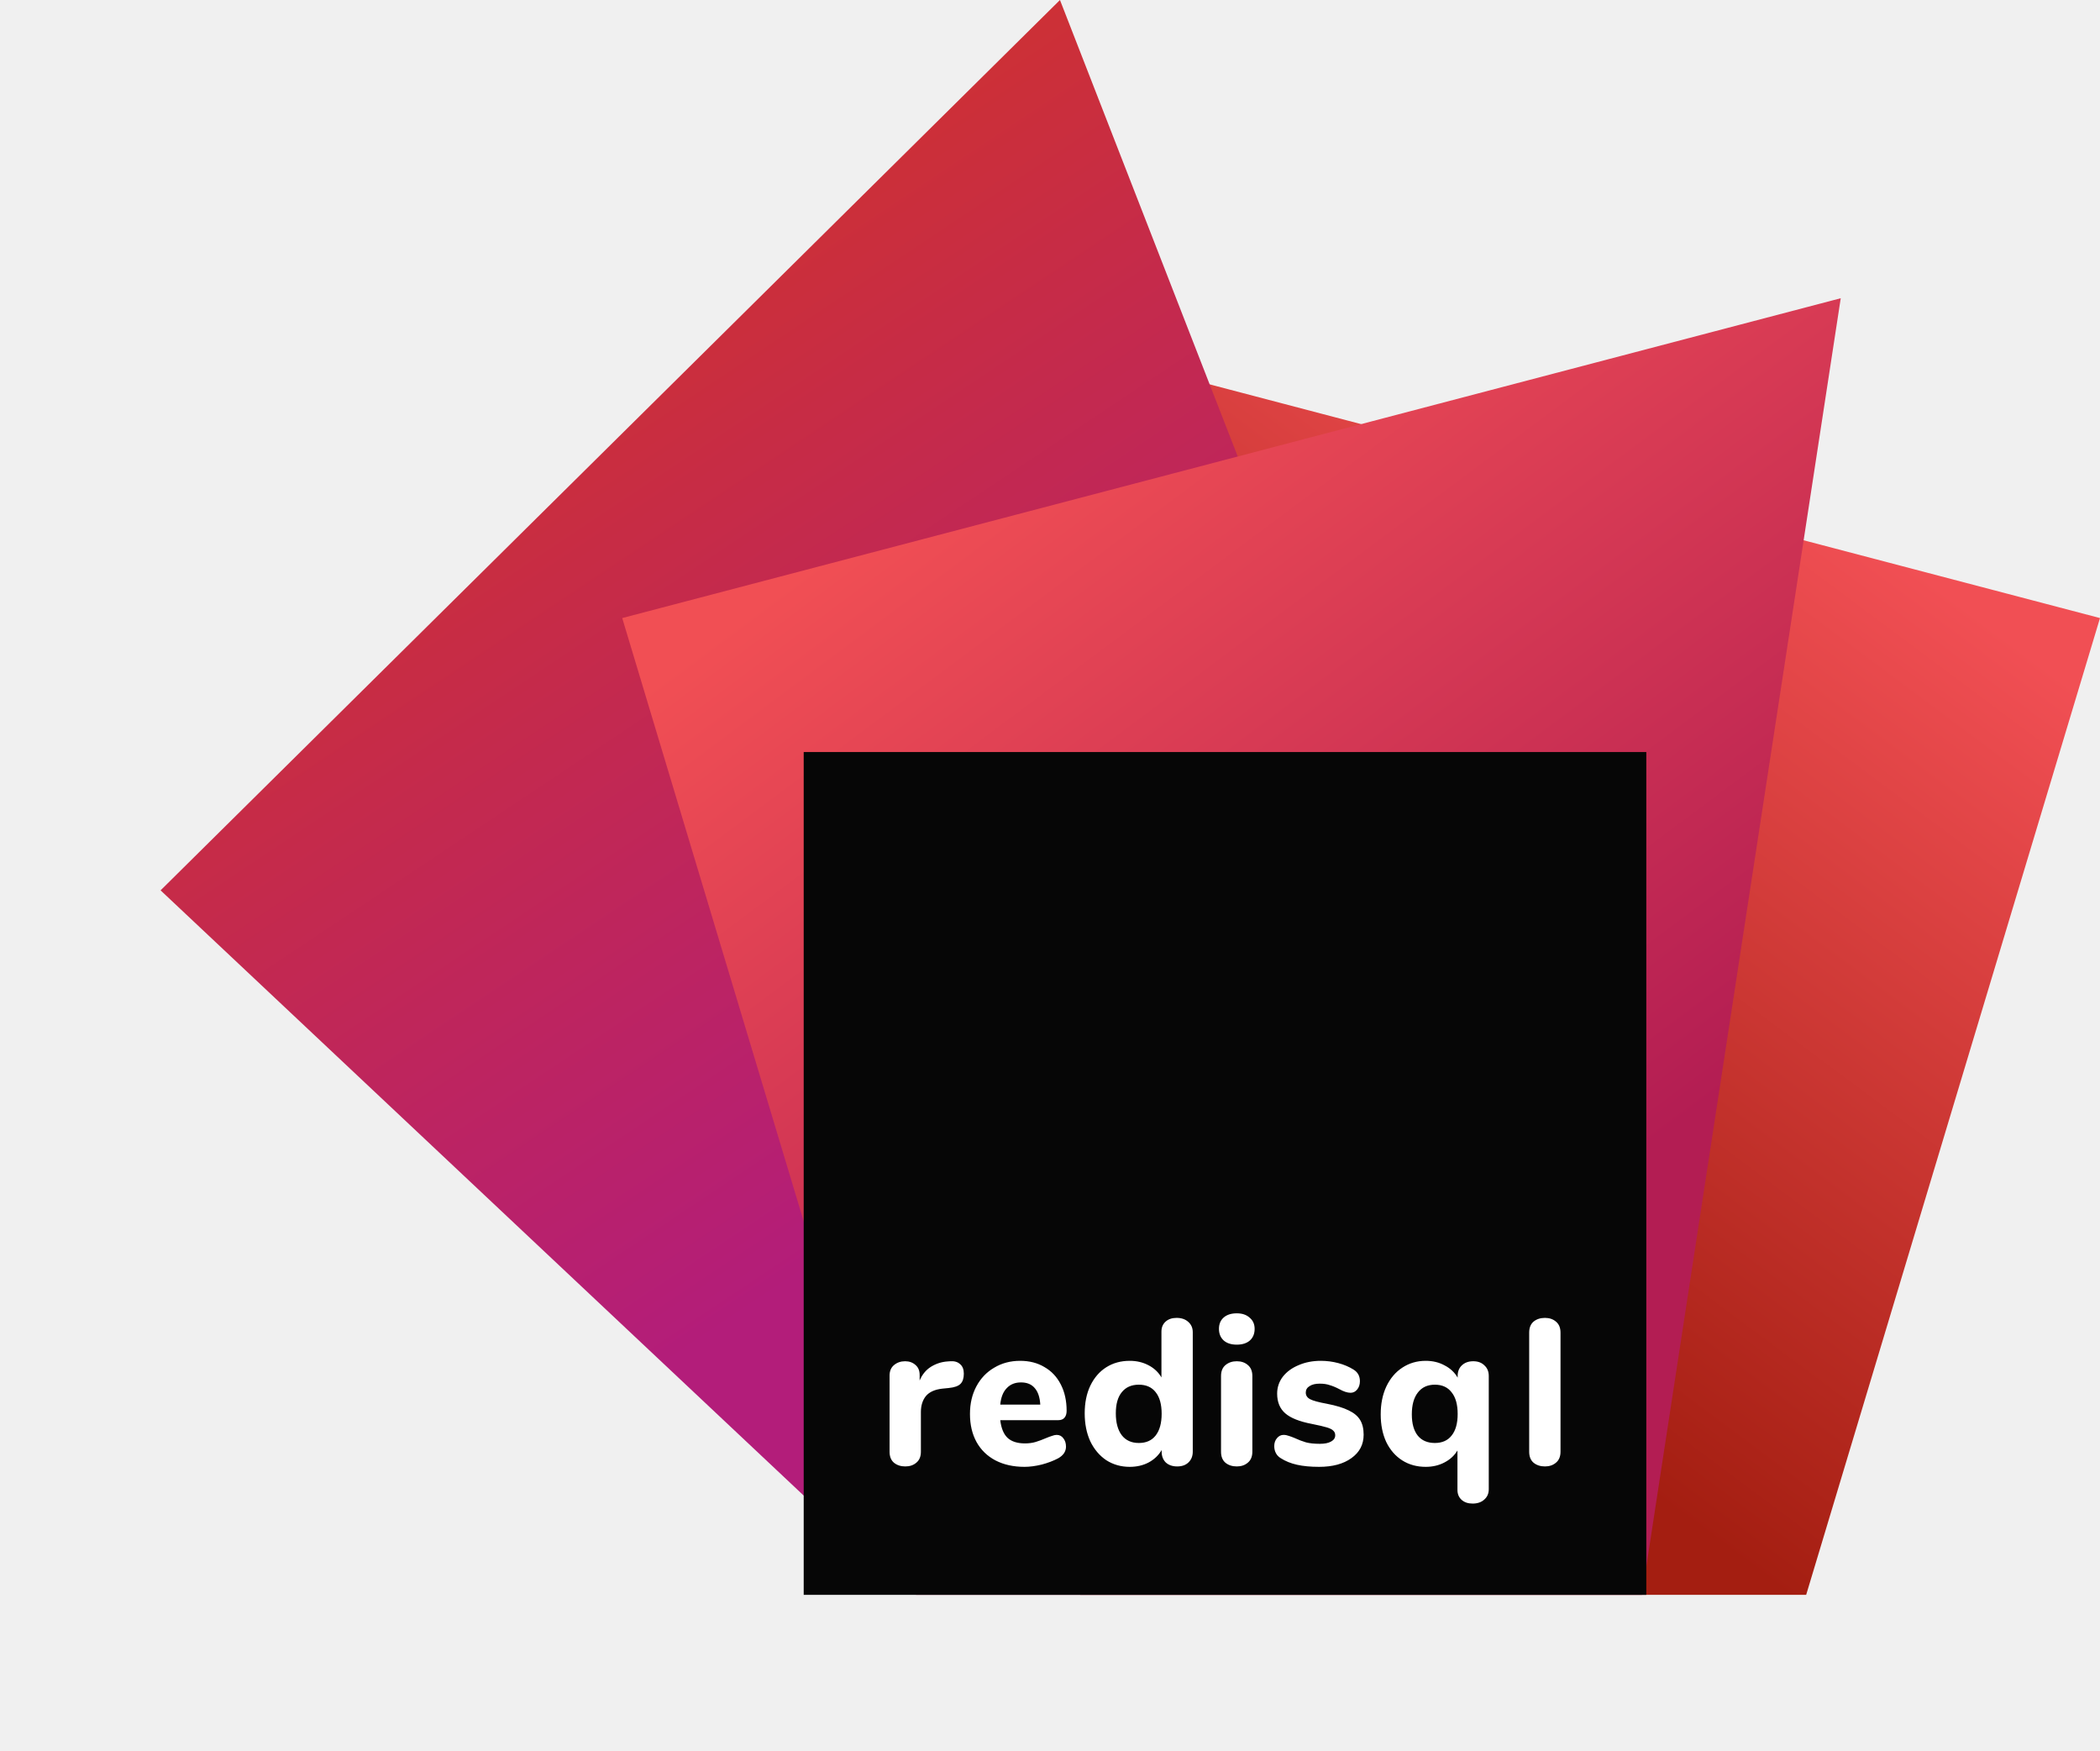
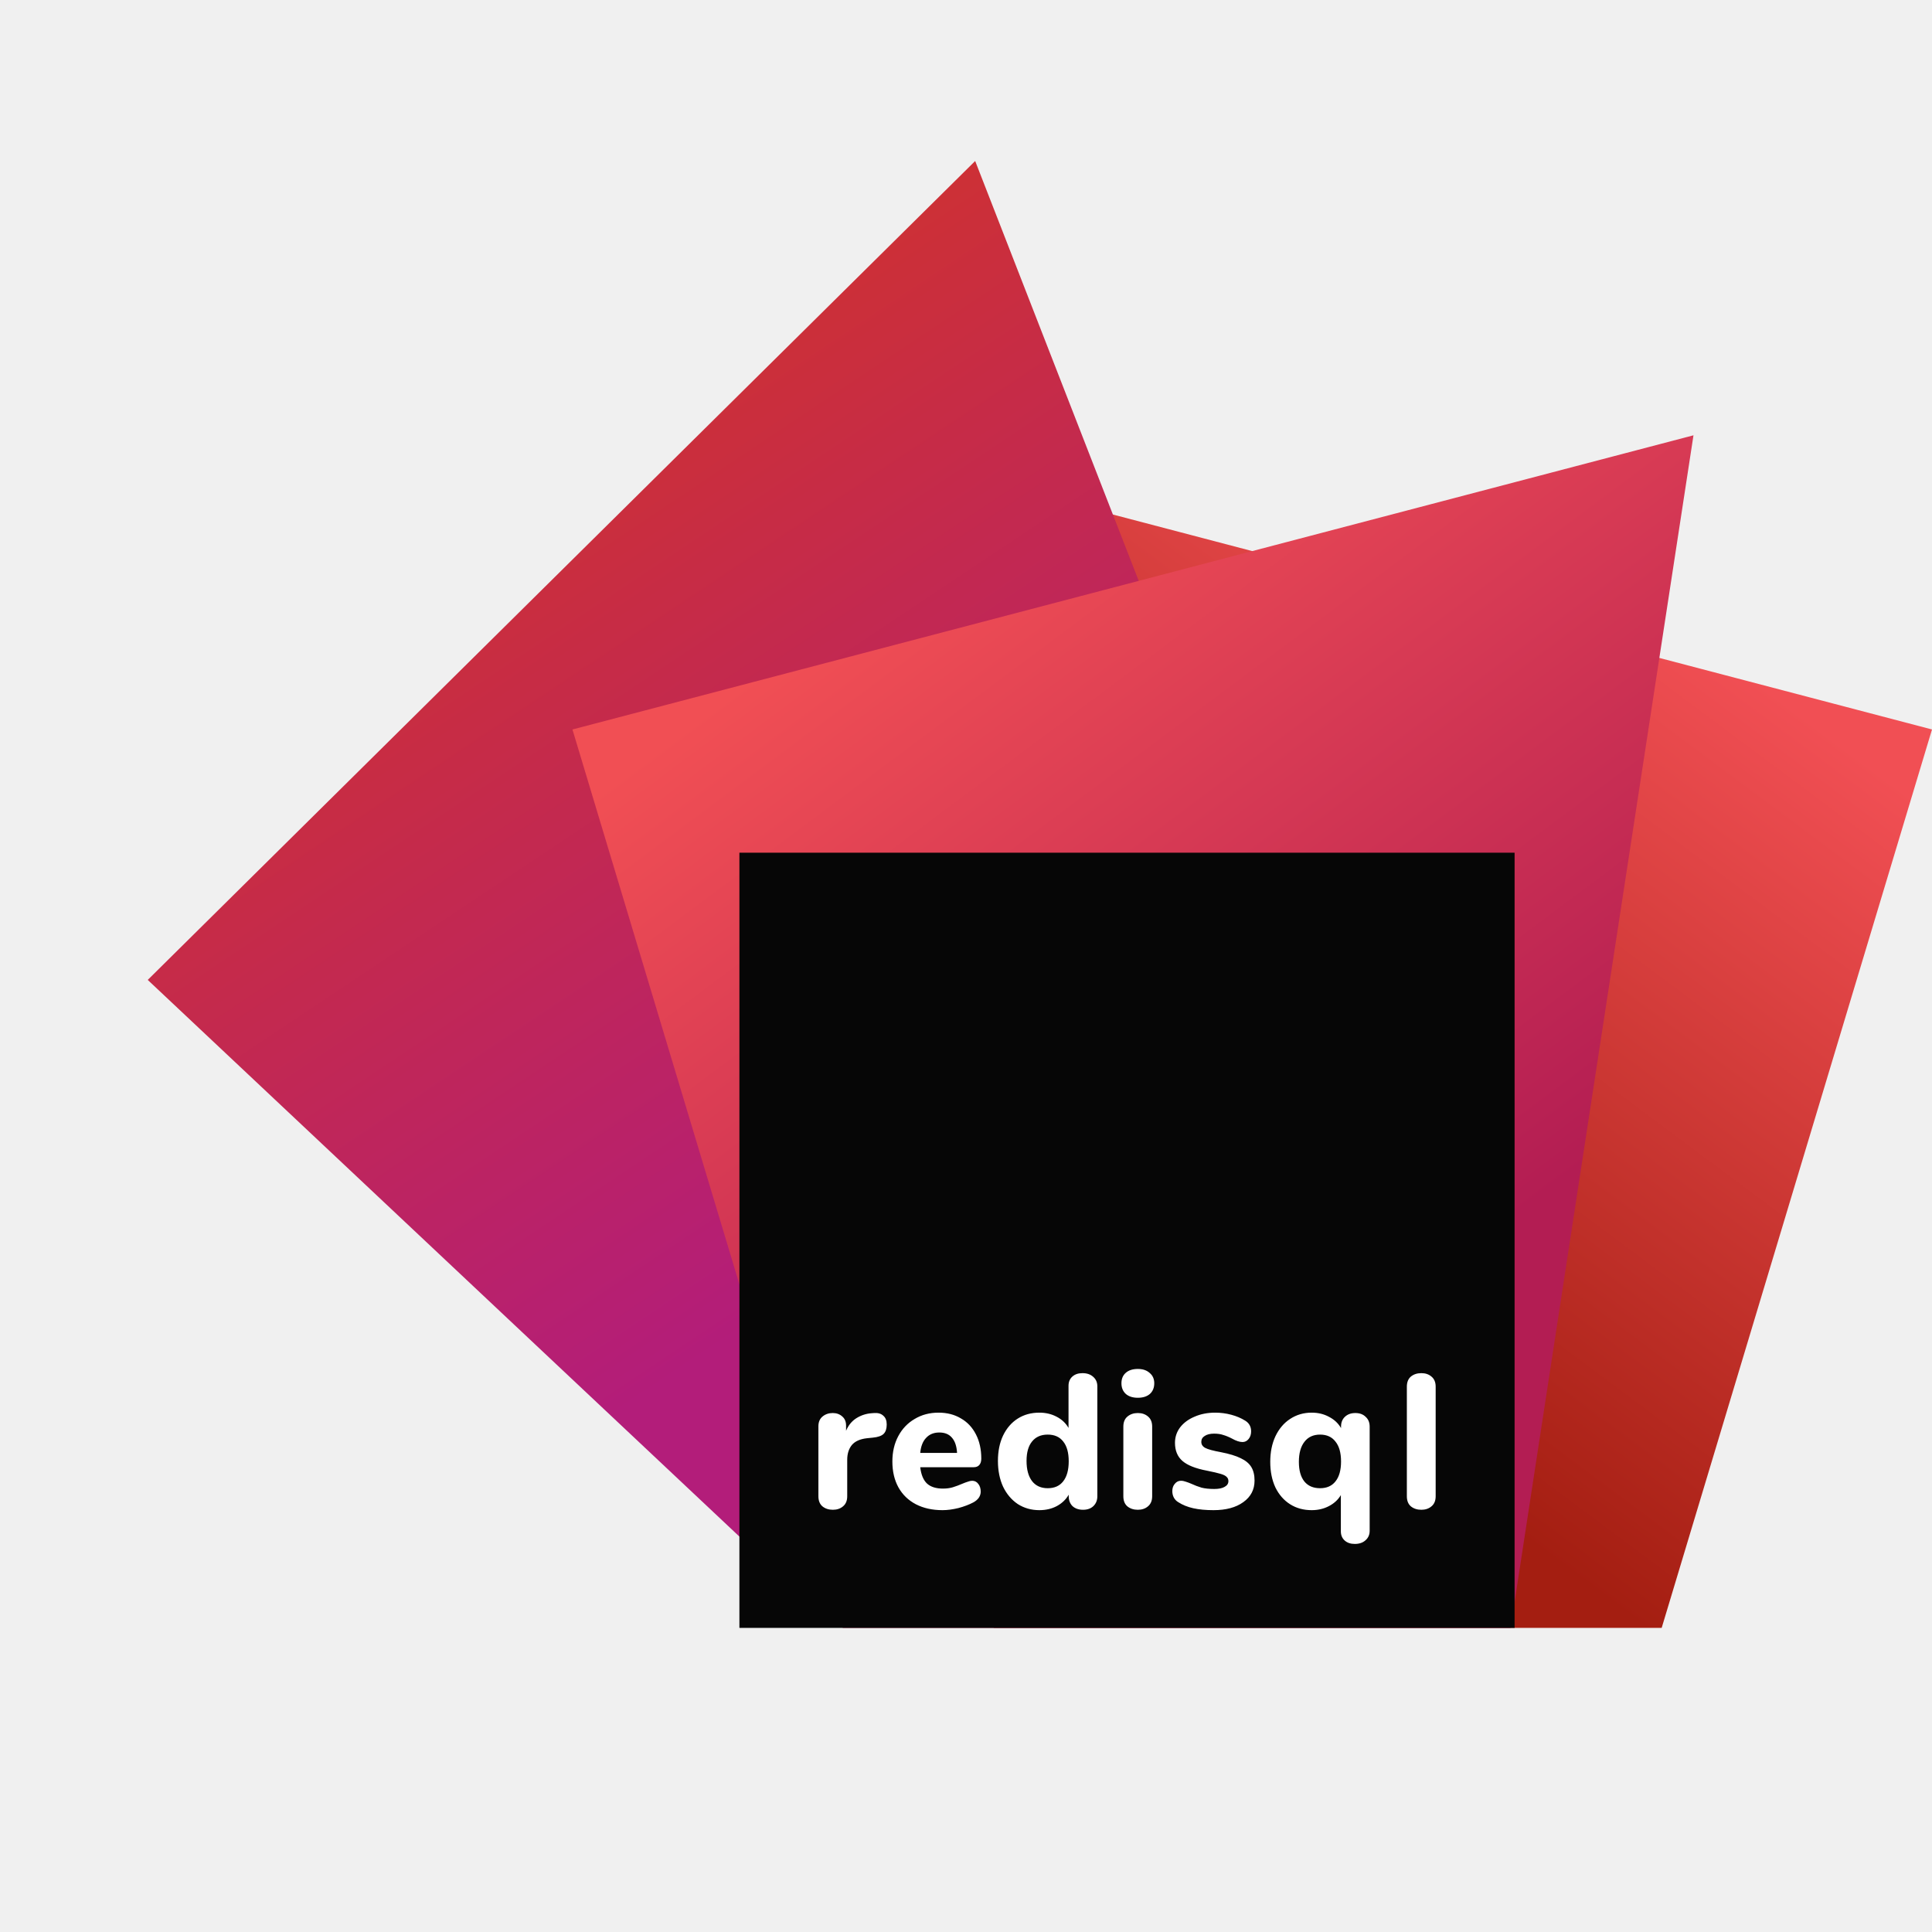
- <svg xmlns="http://www.w3.org/2000/svg" width="162" height="135" viewBox="0 0 162 135" fill="none">
+ <svg xmlns="http://www.w3.org/2000/svg" width="175" height="175" viewBox="0 0 162 135" fill="none">
  <path d="M68 23L83.333 123H139.333L162 47.667L68 23Z" fill="url(#paint0_linear)" />
  <path d="M81.769 0L118.654 94.689L69.94 122.814L12.388 68.667L81.769 0Z" fill="url(#paint1_linear)" />
  <path d="M142 23L126.667 123H70.667L48 47.667L142 23Z" fill="url(#paint2_linear)" />
  <rect x="62" y="58" width="65" height="65" fill="#060606" />
  <path d="M73.312 104.984C73.632 104.963 73.883 105.037 74.064 105.208C74.256 105.368 74.352 105.613 74.352 105.944C74.352 106.296 74.267 106.557 74.096 106.728C73.926 106.899 73.622 107.005 73.184 107.048L72.704 107.096C72.118 107.16 71.691 107.352 71.424 107.672C71.168 107.992 71.04 108.403 71.04 108.904V111.96C71.04 112.333 70.923 112.616 70.688 112.808C70.464 113 70.182 113.096 69.84 113.096C69.488 113.096 69.195 113 68.96 112.808C68.736 112.616 68.624 112.333 68.624 111.96V106.088C68.624 105.736 68.742 105.464 68.976 105.272C69.211 105.08 69.494 104.984 69.824 104.984C70.144 104.984 70.411 105.08 70.624 105.272C70.838 105.453 70.944 105.709 70.944 106.04V106.472C71.136 106.013 71.424 105.661 71.808 105.416C72.203 105.171 72.63 105.032 73.088 105L73.312 104.984ZM81.514 110.664C81.727 110.664 81.898 110.749 82.026 110.92C82.165 111.091 82.234 111.309 82.234 111.576C82.234 111.757 82.18 111.928 82.074 112.088C81.967 112.237 81.818 112.365 81.626 112.472C81.263 112.664 80.842 112.824 80.362 112.952C79.882 113.069 79.439 113.128 79.034 113.128C78.18 113.128 77.434 112.963 76.794 112.632C76.165 112.301 75.679 111.832 75.338 111.224C74.996 110.605 74.826 109.88 74.826 109.048C74.826 108.248 74.991 107.539 75.322 106.92C75.653 106.301 76.111 105.821 76.698 105.48C77.284 105.128 77.951 104.952 78.698 104.952C79.412 104.952 80.037 105.112 80.57 105.432C81.114 105.741 81.535 106.189 81.834 106.776C82.132 107.352 82.282 108.029 82.282 108.808C82.282 109.043 82.223 109.224 82.106 109.352C81.999 109.469 81.844 109.528 81.642 109.528H77.162C77.237 110.157 77.428 110.616 77.738 110.904C78.047 111.181 78.49 111.32 79.066 111.32C79.375 111.32 79.653 111.283 79.898 111.208C80.143 111.133 80.415 111.032 80.714 110.904C80.863 110.84 81.007 110.787 81.146 110.744C81.284 110.691 81.407 110.664 81.514 110.664ZM78.762 106.616C78.303 106.616 77.935 106.765 77.658 107.064C77.38 107.352 77.215 107.773 77.162 108.328H80.25C80.218 107.763 80.074 107.336 79.818 107.048C79.573 106.76 79.221 106.616 78.762 106.616ZM90.765 101.64C91.138 101.64 91.437 101.741 91.661 101.944C91.896 102.147 92.013 102.413 92.013 102.744V111.96C92.013 112.301 91.901 112.579 91.677 112.792C91.464 112.995 91.176 113.096 90.813 113.096C90.451 113.096 90.157 112.995 89.933 112.792C89.72 112.579 89.613 112.301 89.613 111.96V111.832C89.379 112.237 89.043 112.557 88.605 112.792C88.178 113.016 87.693 113.128 87.149 113.128C86.477 113.128 85.874 112.957 85.341 112.616C84.819 112.264 84.408 111.779 84.109 111.16C83.821 110.531 83.677 109.811 83.677 109C83.677 108.189 83.821 107.48 84.109 106.872C84.408 106.253 84.819 105.779 85.341 105.448C85.864 105.117 86.466 104.952 87.149 104.952C87.683 104.952 88.162 105.064 88.589 105.288C89.026 105.512 89.362 105.827 89.597 106.232V102.696C89.597 102.376 89.704 102.12 89.917 101.928C90.13 101.736 90.413 101.64 90.765 101.64ZM87.853 111.288C88.418 111.288 88.85 111.096 89.149 110.712C89.459 110.317 89.613 109.757 89.613 109.032C89.613 108.307 89.459 107.752 89.149 107.368C88.85 106.984 88.418 106.792 87.853 106.792C87.288 106.792 86.85 106.984 86.541 107.368C86.232 107.741 86.077 108.285 86.077 109C86.077 109.725 86.232 110.291 86.541 110.696C86.85 111.091 87.288 111.288 87.853 111.288ZM95.41 113.096C95.058 113.096 94.764 113 94.53 112.808C94.306 112.616 94.194 112.333 94.194 111.96V106.12C94.194 105.747 94.311 105.464 94.546 105.272C94.78 105.08 95.068 104.984 95.41 104.984C95.751 104.984 96.034 105.08 96.258 105.272C96.492 105.464 96.61 105.747 96.61 106.12V111.96C96.61 112.333 96.492 112.616 96.258 112.808C96.034 113 95.751 113.096 95.41 113.096ZM95.41 103.704C94.983 103.704 94.647 103.597 94.402 103.384C94.156 103.16 94.034 102.861 94.034 102.488C94.034 102.115 94.156 101.821 94.402 101.608C94.647 101.395 94.983 101.288 95.41 101.288C95.826 101.288 96.156 101.4 96.402 101.624C96.658 101.837 96.786 102.125 96.786 102.488C96.786 102.861 96.663 103.16 96.418 103.384C96.172 103.597 95.836 103.704 95.41 103.704ZM101.755 113.128C101.105 113.128 100.539 113.075 100.059 112.968C99.579 112.861 99.158 112.691 98.795 112.456C98.635 112.36 98.513 112.232 98.427 112.072C98.342 111.912 98.299 111.731 98.299 111.528C98.299 111.283 98.369 111.08 98.507 110.92C98.646 110.749 98.817 110.664 99.019 110.664C99.158 110.664 99.297 110.691 99.435 110.744C99.574 110.787 99.718 110.84 99.867 110.904C100.166 111.043 100.459 111.155 100.747 111.24C101.035 111.315 101.393 111.352 101.819 111.352C102.193 111.352 102.481 111.293 102.683 111.176C102.897 111.059 103.003 110.899 103.003 110.696C103.003 110.547 102.955 110.429 102.859 110.344C102.774 110.248 102.609 110.163 102.363 110.088C102.118 110.013 101.729 109.923 101.195 109.816C100.246 109.635 99.563 109.363 99.147 109C98.731 108.637 98.523 108.131 98.523 107.48C98.523 107 98.667 106.568 98.955 106.184C99.254 105.8 99.659 105.501 100.171 105.288C100.683 105.064 101.259 104.952 101.899 104.952C102.358 104.952 102.806 105.011 103.243 105.128C103.681 105.245 104.07 105.411 104.411 105.624C104.742 105.827 104.907 106.125 104.907 106.52C104.907 106.776 104.838 106.989 104.699 107.16C104.561 107.331 104.39 107.416 104.187 107.416C103.942 107.416 103.649 107.32 103.307 107.128C103.041 106.989 102.795 106.888 102.571 106.824C102.358 106.749 102.102 106.712 101.803 106.712C101.473 106.712 101.211 106.776 101.019 106.904C100.827 107.021 100.731 107.187 100.731 107.4C100.731 107.624 100.843 107.795 101.067 107.912C101.291 108.029 101.723 108.147 102.363 108.264C103.078 108.403 103.638 108.573 104.043 108.776C104.449 108.968 104.742 109.213 104.923 109.512C105.105 109.811 105.195 110.189 105.195 110.648C105.195 111.405 104.881 112.008 104.251 112.456C103.633 112.904 102.801 113.128 101.755 113.128ZM113.648 104.984C114.011 104.984 114.299 105.091 114.512 105.304C114.736 105.507 114.848 105.779 114.848 106.12V114.856C114.848 115.187 114.731 115.453 114.496 115.656C114.272 115.859 113.973 115.96 113.6 115.96C113.248 115.96 112.965 115.864 112.752 115.672C112.539 115.48 112.432 115.224 112.432 114.904V111.864C112.197 112.259 111.861 112.568 111.424 112.792C110.997 113.016 110.517 113.128 109.984 113.128C109.301 113.128 108.699 112.963 108.176 112.632C107.653 112.301 107.243 111.832 106.944 111.224C106.656 110.605 106.512 109.891 106.512 109.08C106.512 108.269 106.656 107.555 106.944 106.936C107.243 106.307 107.653 105.821 108.176 105.48C108.709 105.128 109.312 104.952 109.984 104.952C110.528 104.952 111.013 105.069 111.44 105.304C111.877 105.528 112.213 105.843 112.448 106.248V106.12C112.448 105.779 112.555 105.507 112.768 105.304C112.992 105.091 113.285 104.984 113.648 104.984ZM110.688 111.288C111.253 111.288 111.685 111.096 111.984 110.712C112.293 110.328 112.448 109.773 112.448 109.048C112.448 108.323 112.293 107.768 111.984 107.384C111.685 106.989 111.253 106.792 110.688 106.792C110.123 106.792 109.685 106.995 109.376 107.4C109.067 107.795 108.912 108.355 108.912 109.08C108.912 109.795 109.067 110.344 109.376 110.728C109.685 111.101 110.123 111.288 110.688 111.288ZM119.182 113.096C118.83 113.096 118.537 113 118.302 112.808C118.078 112.616 117.966 112.333 117.966 111.96V102.776C117.966 102.403 118.078 102.12 118.302 101.928C118.537 101.736 118.83 101.64 119.182 101.64C119.523 101.64 119.806 101.736 120.03 101.928C120.265 102.12 120.382 102.403 120.382 102.776V111.96C120.382 112.333 120.265 112.616 120.03 112.808C119.806 113 119.523 113.096 119.182 113.096Z" fill="white" />
  <defs>
    <linearGradient id="paint0_linear" x1="91" y1="132" x2="157" y2="43.5" gradientUnits="userSpaceOnUse">
      <stop offset="0.318" stop-color="#A41E11" />
      <stop offset="0.948" stop-color="#F14F54" />
    </linearGradient>
    <linearGradient id="paint1_linear" x1="71" y1="122" x2="10" y2="30.5" gradientUnits="userSpaceOnUse">
      <stop offset="0.224" stop-color="#B31D7A" />
      <stop offset="1" stop-color="#D23428" />
    </linearGradient>
    <linearGradient id="paint2_linear" x1="119" y1="132" x2="53" y2="43.5" gradientUnits="userSpaceOnUse">
      <stop offset="0.271" stop-color="#B31D53" />
      <stop offset="0.948" stop-color="#F14F54" />
    </linearGradient>
  </defs>
</svg>
